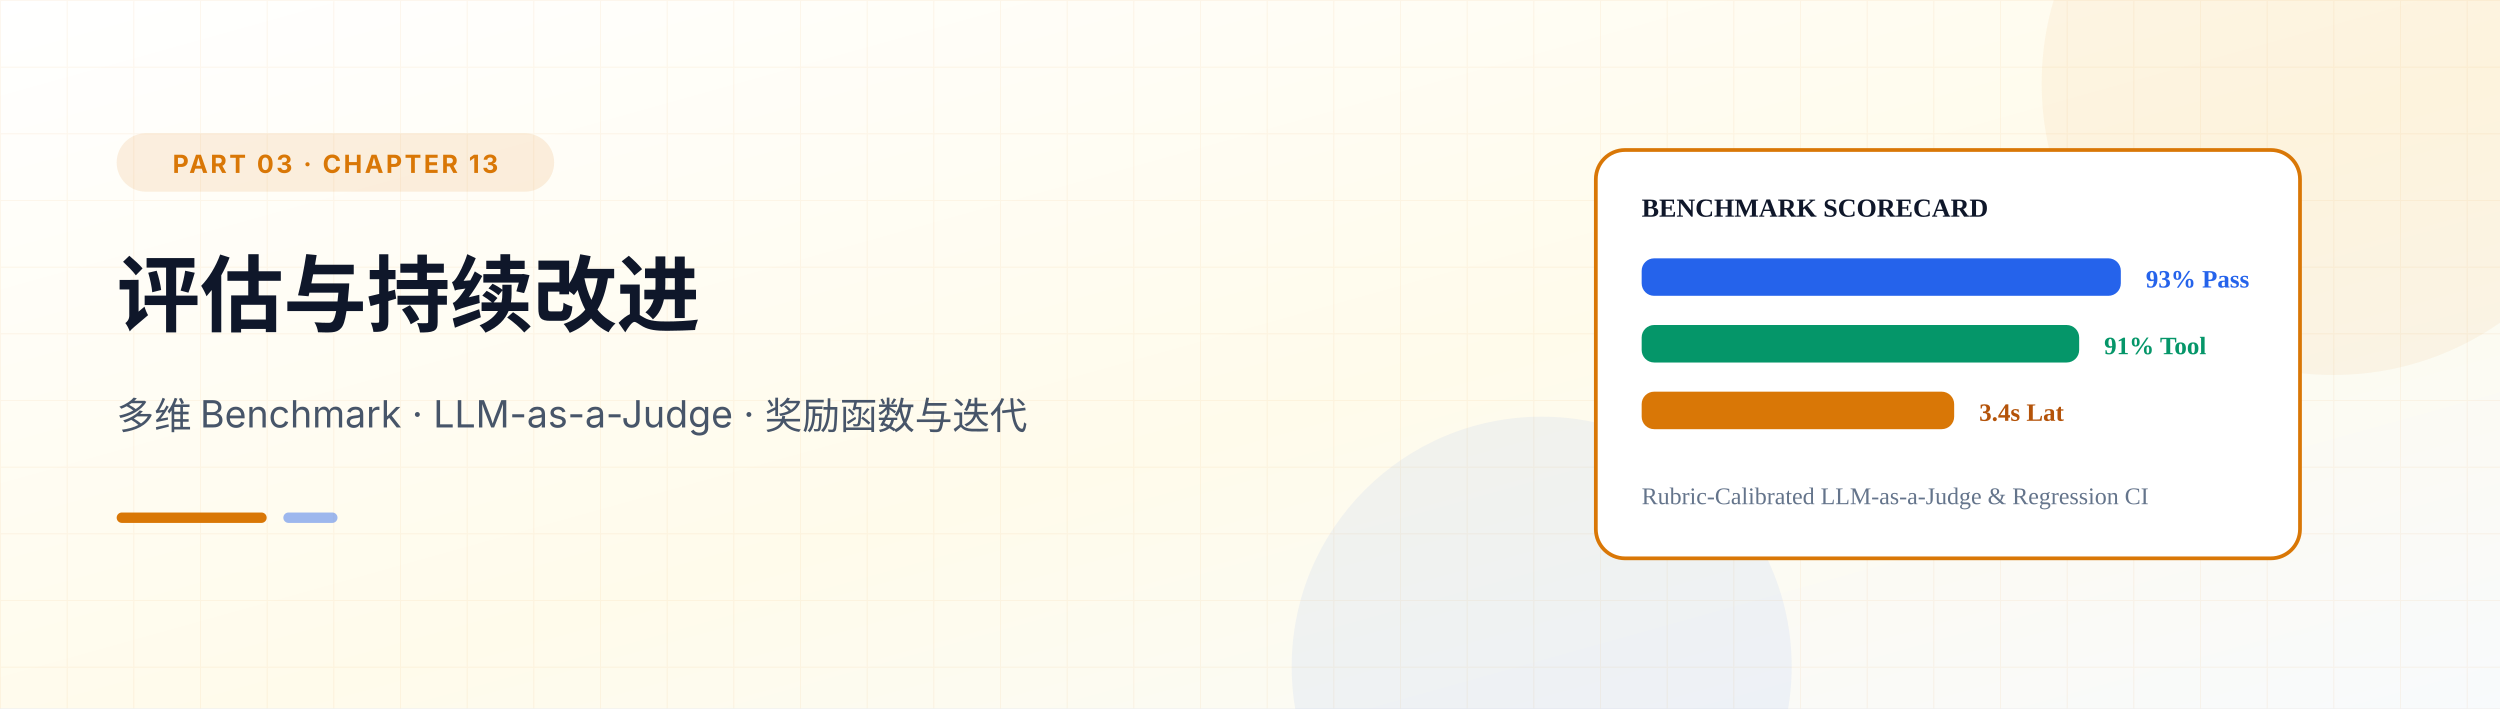
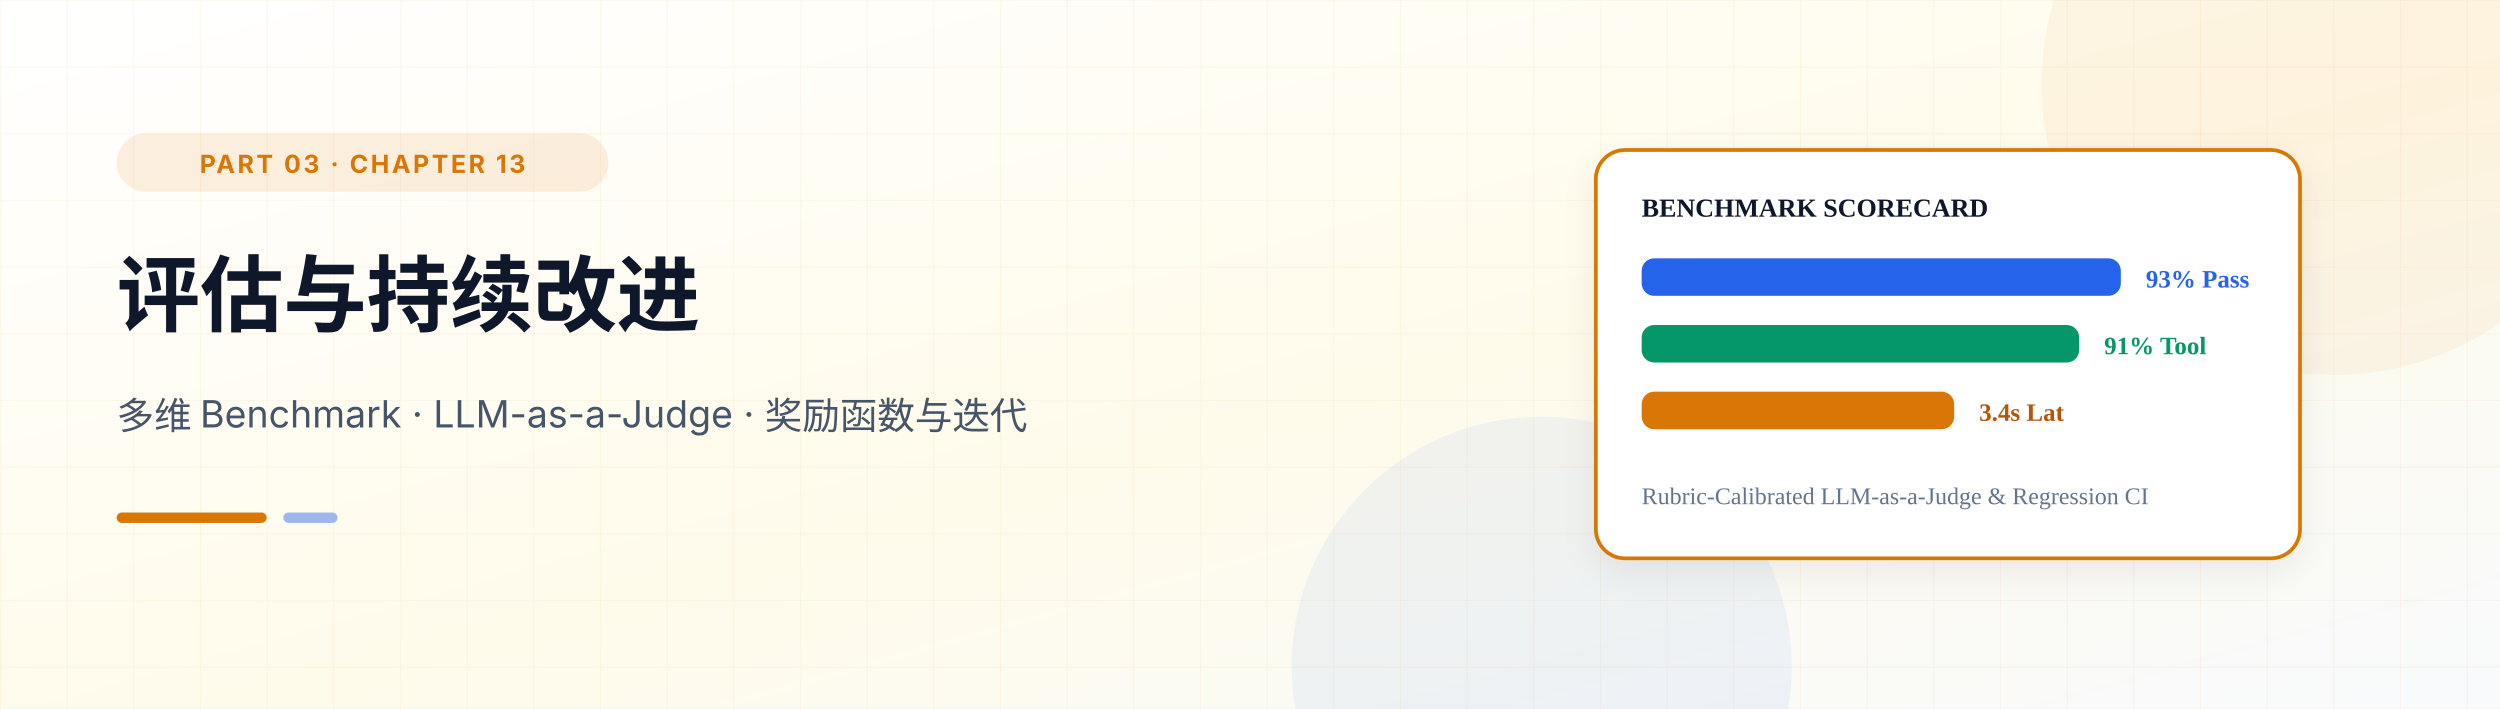
<svg xmlns="http://www.w3.org/2000/svg" viewBox="0 0 1200 340" width="1200" height="340" role="img" aria-label="评估与持续改进">
  <defs>
    <linearGradient id="bg" x1="0" y1="0" x2="1" y2="1">
      <stop offset="0%" stop-color="#ffffff" />
      <stop offset="55%" stop-color="#fffbeb" />
      <stop offset="100%" stop-color="#f8fafc" />
    </linearGradient>
    <pattern id="grid" width="32" height="32" patternUnits="userSpaceOnUse">
      <path d="M 32 0 L 0 0 0 32" fill="none" stroke="#d97706" stroke-opacity="0.06" stroke-width="1" />
    </pattern>
+     <filter id="cardShadow" x="-10%" y="-10%" width="125%" height="130%">
+       <feDropShadow dx="0" dy="6" stdDeviation="8" flood-color="#0f172a" flood-opacity="0.07" />
+     </filter>
  </defs>
  <rect width="1200" height="340" fill="url(#bg)" />
  <rect width="1200" height="340" fill="url(#grid)" />
  <circle cx="1120" cy="40" r="140" fill="#d97706" opacity="0.06" />
  <circle cx="740" cy="320" r="120" fill="#2563eb" opacity="0.06" />
-   <rect x="56" y="64" width="210" height="28" rx="14" fill="#d97706" opacity="0.12" />
-   <text x="161" y="83" text-anchor="middle" font-family="Inter, -apple-system, PingFang SC, sans-serif" font-size="12" font-weight="700" letter-spacing="1.2" fill="#d97706">PART 03 · CHAPTER 13</text>
+   <rect x="56" y="64" width="236" height="28" rx="14" fill="#d97706" opacity="0.12" />
+   <text x="174" y="83" text-anchor="middle" font-family="Inter, -apple-system, PingFang SC, sans-serif" font-size="12" font-weight="700" letter-spacing="1.2" fill="#d97706">PART 03 · CHAPTER 13</text>
  <text x="56" y="156" font-family="Inter, -apple-system, PingFang SC, Microsoft YaHei, sans-serif" font-size="40" font-weight="800" fill="#0f172a">评估与持续改进</text>
  <text x="56" y="206" font-family="Inter, -apple-system, PingFang SC, Microsoft YaHei, sans-serif" font-size="18" fill="#475569">多维 Benchmark · LLM-as-a-Judge · 奖励函数与迭代</text>
  <rect x="56" y="246" width="72" height="5" rx="2.5" fill="#d97706" />
  <rect x="136" y="246" width="26" height="5" rx="2.5" fill="#2563eb" opacity="0.45" />
-   <rect x="766" y="72" width="338" height="196" rx="14" fill="#fff" stroke="#d97706" stroke-width="1.8" />
+   <rect x="766" y="72" width="338" height="196" rx="14" fill="#fff" stroke="#d97706" stroke-width="1.8" filter="url(#cardShadow)" />
  <text x="788" y="104" font-size="12.5" font-weight="700" fill="#0f172a">BENCHMARK SCORECARD</text>
  <rect x="788" y="124" width="230" height="18" rx="6" fill="#2563eb" />
  <text x="1030" y="138" font-size="12" font-weight="700" fill="#2563eb">93% Pass</text>
  <rect x="788" y="156" width="210" height="18" rx="6" fill="#059669" />
  <text x="1010" y="170" font-size="12" font-weight="700" fill="#059669">91% Tool</text>
  <rect x="788" y="188" width="150" height="18" rx="6" fill="#d97706" />
  <text x="950" y="202" font-size="12" font-weight="700" fill="#b45309">3.4s Lat</text>
  <text x="788" y="242" font-size="11.5" fill="#64748b">Rubric-Calibrated LLM-as-a-Judge &amp; Regression CI</text>
</svg>
